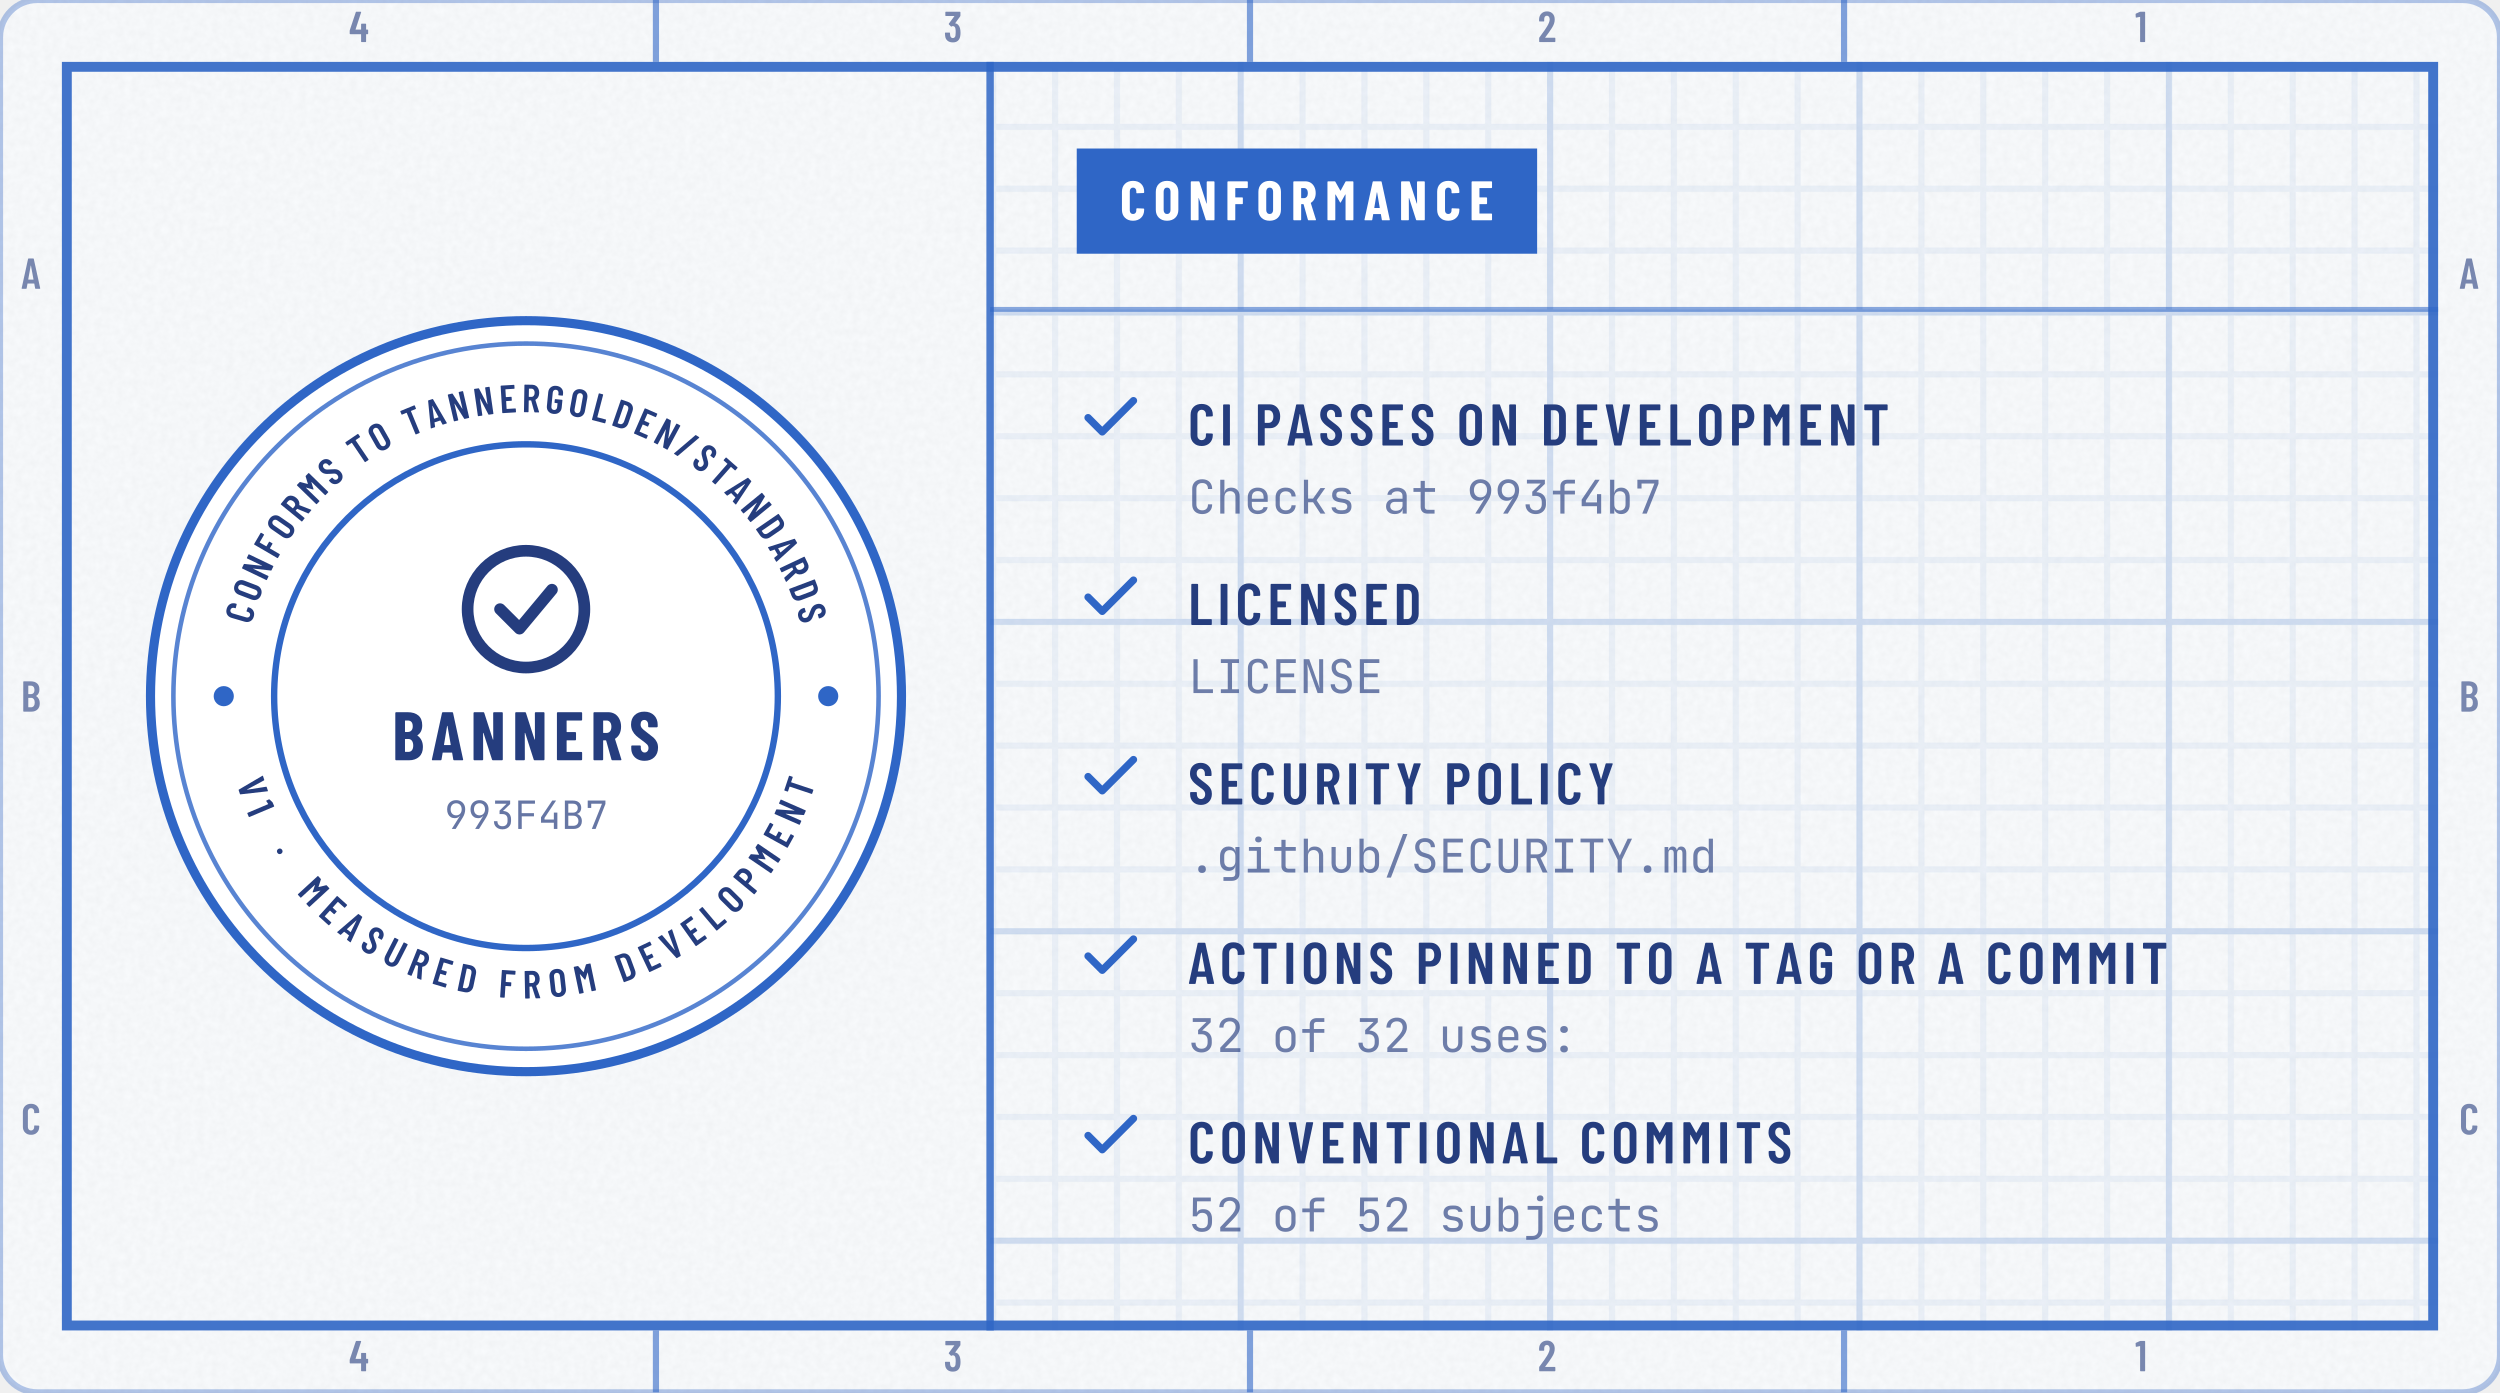
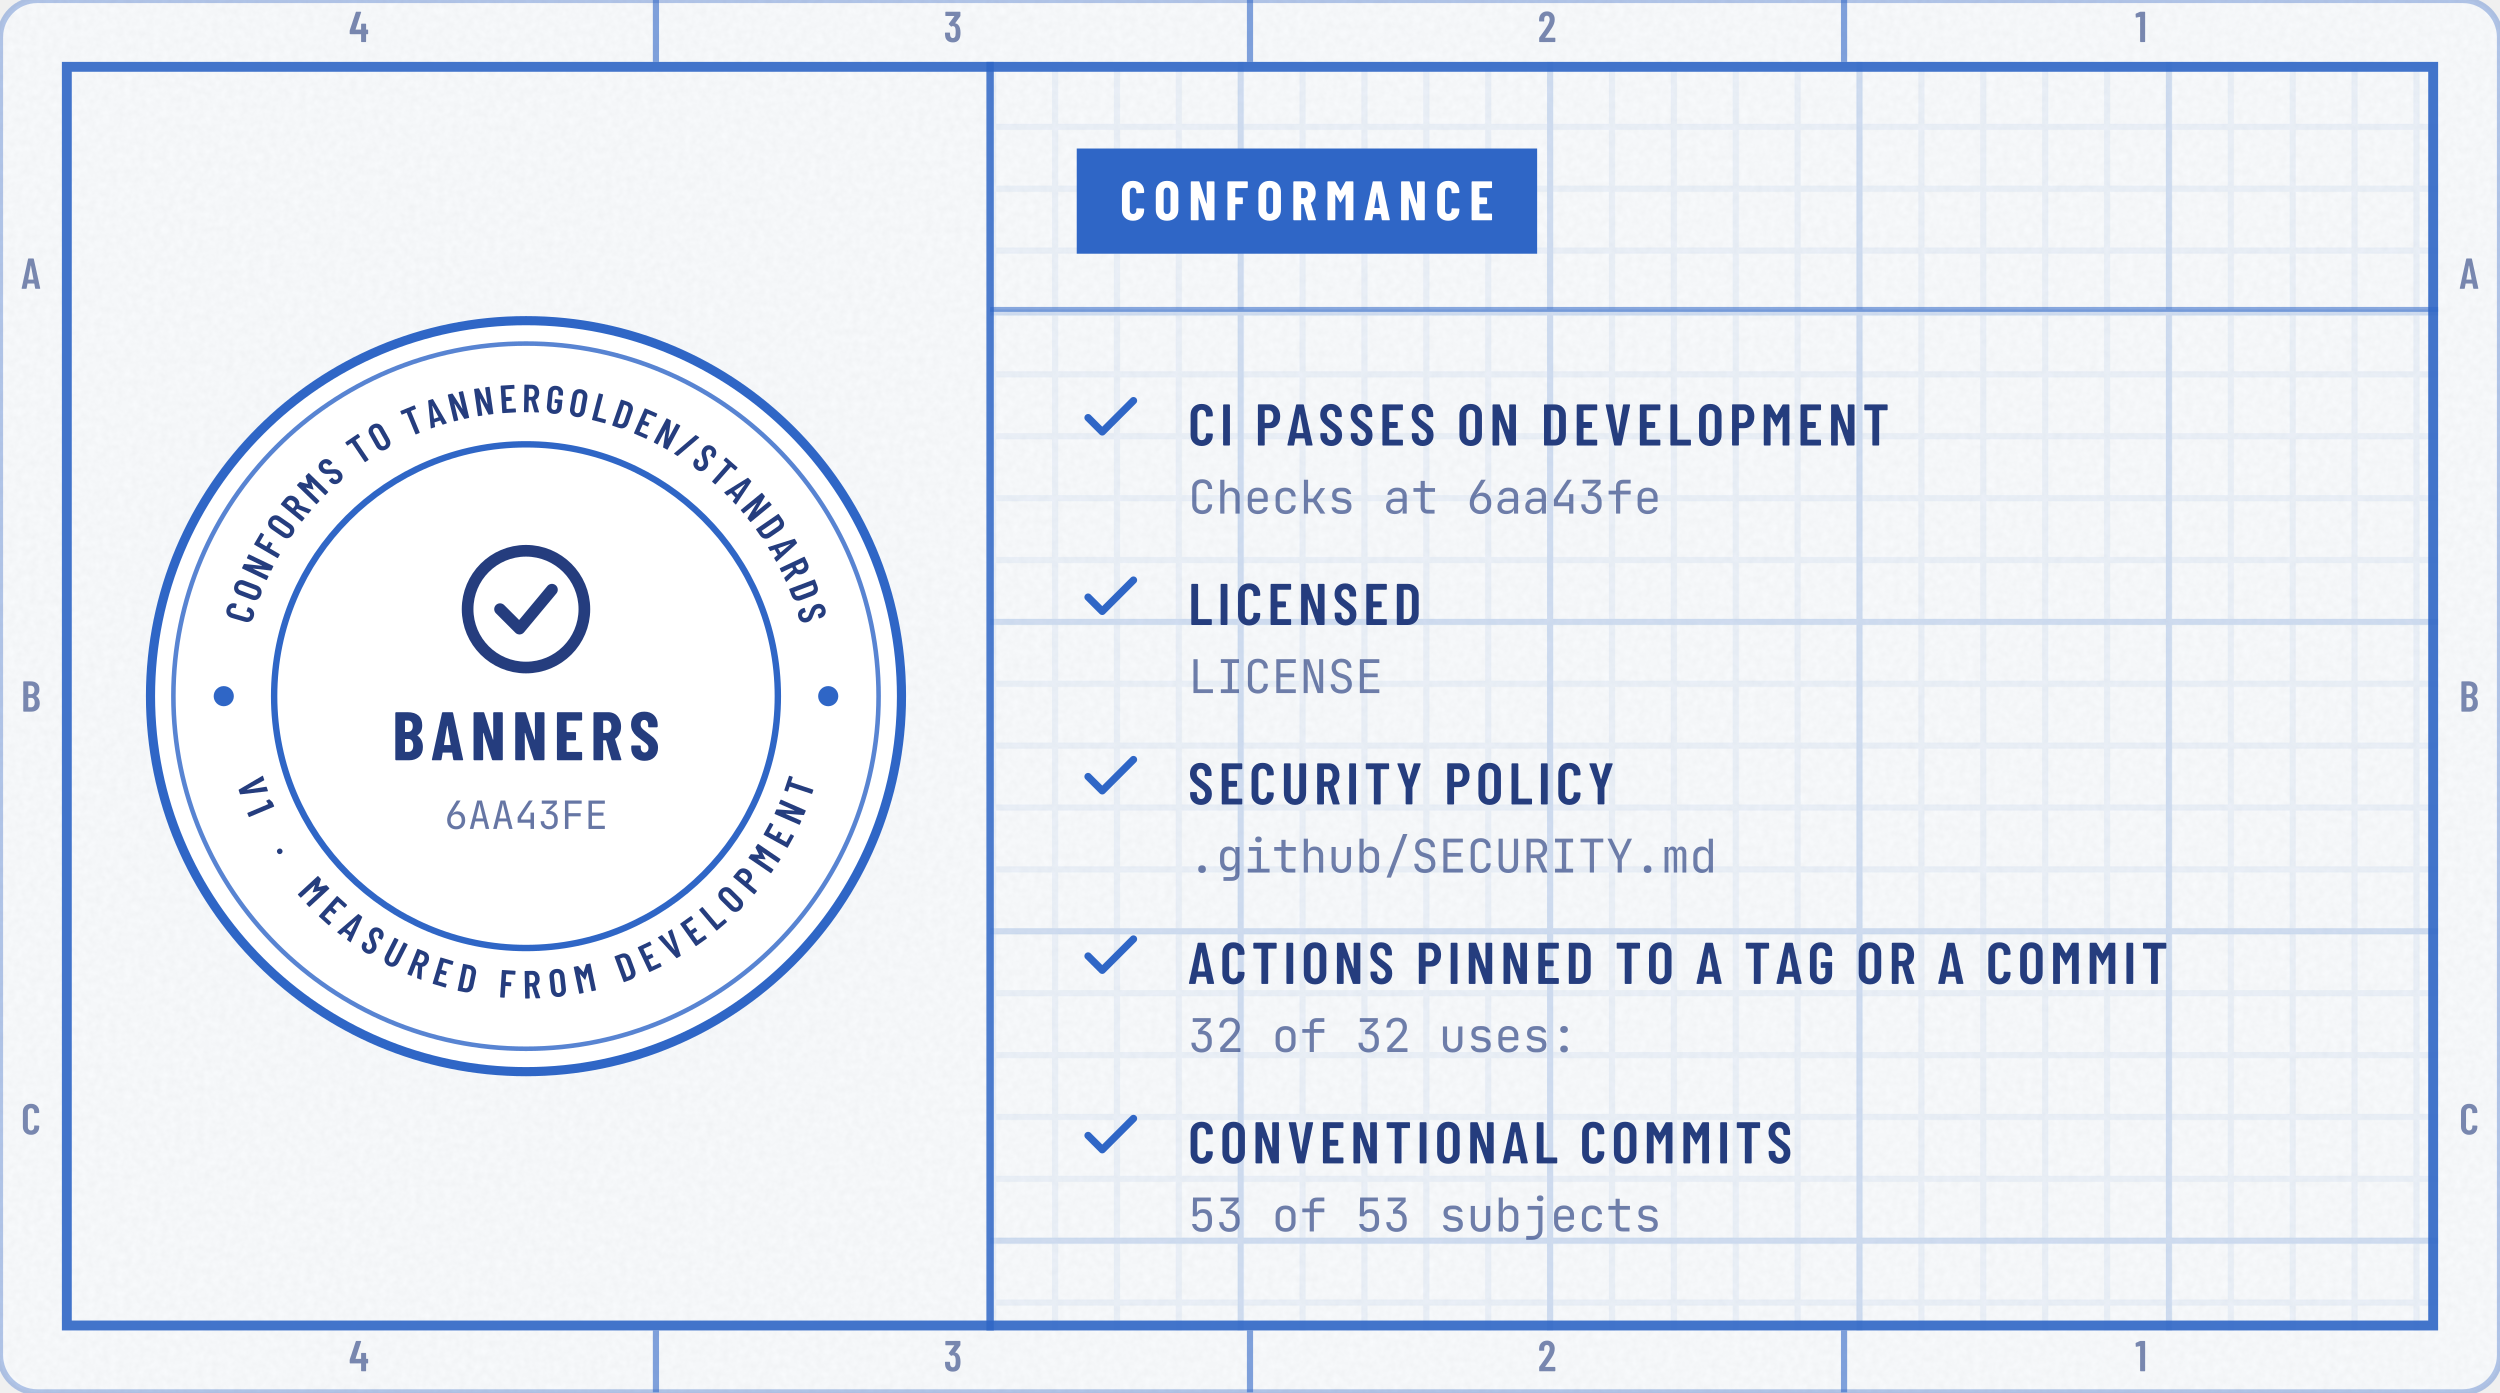
<svg xmlns="http://www.w3.org/2000/svg" width="404" height="225" viewBox="0 0 404 225" role="img" aria-labelledby="t d">
  <defs>
    <clipPath id="kc1">
      <rect x="0" y="0" width="404" height="225" rx="6" />
    </clipPath>
    <filter id="kn2" x="0" y="0" width="100%" height="100%">
      <feTurbulence type="fractalNoise" baseFrequency=".85" numOctaves="2" stitchTiles="stitch" />
      <feColorMatrix values="0 0 0 0 0 0 0 0 0 0 0 0 0 0 0 0 0 0 0.035 0" />
    </filter>
    <pattern id="kp3" width="10" height="10" patternUnits="userSpaceOnUse">
      <path d="M10 .5H.5V10" fill="none" stroke="#2F66C6" stroke-opacity="0.07" />
    </pattern>
    <pattern id="kp4" width="50" height="50" patternUnits="userSpaceOnUse">
      <path d="M50 .5H.5V50" fill="none" stroke="#2F66C6" stroke-opacity="0.14" />
    </pattern>
    <clipPath id="kc5">
      <path clip-rule="evenodd" d="M10 10h384v205h-384zM10 10h150v205h-150z" />
    </clipPath>
    <path id="m47" d="M21 14 226 690Q229 700 239 700H331Q337 700 340 696Q343 692 341 686L136 10Q133 0 123 0H31Q25 0 22 4Q19 8 21 14Z" />
    <path id="m49" d="M122 700H218Q223 700 226 696Q230 693 230 688V12Q230 7 226 4Q223 0 218 0H126Q121 0 118 4Q114 7 114 12V576Q114 578 112 580Q111 582 109 581L27 565H24Q13 565 13 576L10 643Q10 653 18 657L107 697Q114 700 122 700Z" />
    <path id="m50" d="M173 100H392Q397 100 400 96Q404 93 404 88V12Q404 7 400 4Q397 0 392 0H43Q38 0 34 4Q31 7 31 12V92Q31 101 36 107L75 160Q114 212 152 266Q189 320 215 363Q273 459 273 522Q273 562 256 585Q238 608 209 608Q180 608 163 586Q146 563 147 526V487Q147 482 144 478Q140 475 135 475H41Q36 475 32 478Q29 482 29 487V530Q33 610 84 659Q134 708 214 708Q293 708 342 656Q390 605 390 521Q390 471 373 422Q356 373 319 317Q294 277 260 229Q225 181 214 166Q184 126 170 106Q168 104 169 102Q170 100 173 100Z" />
    <path id="m51" d="M387 218Q387 169 380 134Q368 66 326 29Q283 -8 210 -8Q134 -8 86 32Q38 73 32 143Q30 165 28 207Q28 219 40 219H132Q144 219 144 207Q146 173 148 156Q153 125 169 108Q185 92 210 92Q234 92 250 108Q266 123 271 152Q276 182 276 230Q276 281 269 315Q263 341 248 355Q233 369 210 369Q195 369 183 360Q177 356 174 356Q172 356 166 360L119 408Q115 412 115 417Q115 421 118 425L243 595Q245 597 244 599Q242 601 239 601H49Q44 601 40 604Q37 608 37 613V688Q37 693 40 696Q44 700 49 700H373Q378 700 382 696Q385 693 385 688V609Q385 602 380 594L266 438Q262 432 268 431Q309 426 338 392Q368 358 378 307Q387 267 387 218Z" />
    <path id="m52" d="M443 275V194Q443 189 440 186Q436 182 431 182H401Q396 182 396 177V12Q396 7 392 4Q389 0 384 0H292Q287 0 284 4Q280 7 280 12V177Q280 182 275 182H29Q24 182 20 186Q17 189 17 194V259Q17 268 19 274L158 690Q161 700 171 700H271Q277 700 280 696Q283 693 281 686L153 293Q152 287 157 287H275Q280 287 280 292V412Q280 417 284 420Q287 424 292 424H384Q389 424 392 420Q396 417 396 412V292Q396 287 401 287H431Q436 287 440 284Q443 280 443 275Z" />
    <path id="m65" d="M325 11 306 116Q306 121 300 121H154Q148 121 148 116L129 11Q128 0 116 0H25Q11 0 14 13L162 689Q164 700 175 700H281Q292 700 294 689L442 13V9Q442 0 431 0H338Q326 0 325 11ZM171 212H282Q288 212 287 217L229 533Q228 536 226 536Q224 536 223 533L166 217Q165 212 171 212Z" />
    <path id="m66" d="M242 0H66Q61 0 58 4Q54 7 54 12V688Q54 693 58 696Q61 700 66 700H224Q319 700 373 652Q427 604 427 512Q427 409 354 365Q349 362 352 359Q391 334 413 292Q435 250 435 192Q435 100 382 50Q328 0 242 0ZM170 595V409Q170 404 175 404H226Q267 404 290 429Q313 454 313 500Q313 548 290 574Q267 600 226 600H175Q170 600 170 595ZM319 208Q319 260 296 290Q273 319 233 319H175Q170 319 170 314V106Q170 101 175 101H233Q273 101 296 129Q319 157 319 208Z" />
    <path id="m67" d="M42 180V521Q42 607 94 658Q145 708 230 708Q316 708 368 658Q420 607 420 521V509Q420 504 416 500Q413 496 408 496L315 492Q303 492 303 504V529Q303 564 283 586Q263 608 230 608Q198 608 178 586Q158 564 158 529V171Q158 136 178 114Q198 92 230 92Q263 92 283 114Q303 136 303 171V196Q303 201 306 204Q310 208 315 208L408 204Q413 204 416 200Q420 197 420 192V180Q420 95 368 44Q316 -8 230 -8Q145 -8 94 44Q42 95 42 180Z" />
    <path id="m68" d="M54 12V688Q54 693 58 696Q61 700 66 700H237Q323 700 374 648Q426 596 426 509V191Q426 104 374 52Q323 0 237 0H66Q61 0 58 4Q54 7 54 12ZM175 100 235 101Q268 101 288 128Q309 154 310 198V502Q310 547 290 574Q269 600 234 600H175Q170 600 170 595V105Q170 100 175 100Z" />
    <path id="m69" d="M391 600H175Q170 600 170 595V406Q170 401 175 401H303Q308 401 312 398Q315 394 315 389V312Q315 307 312 304Q308 300 303 300H175Q170 300 170 295V105Q170 100 175 100H391Q396 100 400 96Q403 93 403 88V12Q403 7 400 4Q396 0 391 0H66Q61 0 58 4Q54 7 54 12V688Q54 693 58 696Q61 700 66 700H391Q396 700 400 696Q403 693 403 688V612Q403 607 400 604Q396 600 391 600Z" />
    <path id="m70" d="M390 600H175Q170 600 170 595V406Q170 401 175 401H302Q307 401 310 398Q314 394 314 389V312Q314 307 310 304Q307 300 302 300H175Q170 300 170 295V12Q170 7 166 4Q163 0 158 0H66Q61 0 58 4Q54 7 54 12V688Q54 693 58 696Q61 700 66 700H390Q395 700 398 696Q402 693 402 688V612Q402 607 398 604Q395 600 390 600Z" />
    <path id="m71" d="M42 173V527Q42 609 94 658Q145 708 230 708Q315 708 368 658Q420 609 420 526V487Q420 482 416 478Q413 475 408 475H316Q311 475 308 478Q304 482 304 487V528Q304 564 284 586Q263 608 230 608Q197 608 177 586Q157 564 157 528V172Q157 136 177 114Q197 92 230 92Q263 92 284 114Q304 136 304 172V268Q304 273 299 273H238Q233 273 230 276Q226 280 226 285V358Q226 363 230 366Q233 370 238 370H408Q413 370 416 366Q420 363 420 358V173Q420 91 368 42Q315 -8 230 -8Q145 -8 94 42Q42 91 42 173Z" />
    <path id="m73" d="M54 12V688Q54 693 58 696Q61 700 66 700H158Q163 700 166 696Q170 693 170 688V12Q170 7 166 4Q163 0 158 0H66Q61 0 58 4Q54 7 54 12Z" />
    <path id="m76" d="M54 12V688Q54 693 58 696Q61 700 66 700H158Q163 700 166 696Q170 693 170 688V105Q170 100 175 100H391Q396 100 400 96Q403 93 403 88V12Q403 7 400 4Q396 0 391 0H66Q61 0 58 4Q54 7 54 12Z" />
    <path id="m77" d="M383 700H475Q480 700 484 696Q487 693 487 688V12Q487 7 484 4Q480 0 475 0H383Q378 0 374 4Q371 7 371 12V484Q371 488 369 488Q367 488 365 485L278 327Q273 319 269 319Q265 319 260 327L173 485Q171 488 169 488Q167 488 167 484V12Q167 7 164 4Q160 0 155 0H63Q58 0 54 4Q51 7 51 12V688Q51 693 54 696Q58 700 63 700H155Q165 700 170 692L267 521Q270 517 273 521L368 692Q373 700 383 700Z" />
    <path id="m78" d="M350 700H441Q446 700 450 696Q453 693 453 688V12Q453 7 450 4Q446 0 441 0H336Q326 0 323 10L174 434Q173 437 170 436Q168 436 168 433L169 12Q169 7 166 4Q162 0 157 0H66Q61 0 58 4Q54 7 54 12V688Q54 693 58 696Q61 700 66 700H169Q179 700 182 690L332 269Q333 266 336 266Q338 267 338 270V688Q338 693 342 696Q345 700 350 700Z" />
    <path id="m79" d="M42 182V518Q42 604 94 656Q147 708 233 708Q319 708 372 656Q425 604 425 518V182Q425 96 372 44Q319 -8 233 -8Q147 -8 94 44Q42 96 42 182ZM309 177V523Q309 561 288 584Q267 608 233 608Q199 608 178 584Q158 561 158 523V177Q158 139 178 116Q199 92 233 92Q267 92 288 116Q309 139 309 177Z" />
    <path id="m80" d="M432 495Q432 405 384 350Q337 295 259 295H174Q169 295 169 290V12Q169 7 166 4Q162 0 157 0H65Q60 0 56 4Q53 7 53 12V689Q53 694 56 698Q60 701 65 701H253Q306 701 346 675Q387 649 410 602Q432 555 432 495ZM316 492Q316 542 294 572Q271 601 234 601H174Q169 601 169 596V391Q169 386 174 386H234Q271 386 294 414Q316 443 316 492Z" />
    <path id="m82" d="M318 10 233 297Q231 301 228 301H175Q170 301 170 296V12Q170 7 166 4Q163 0 158 0H66Q61 0 58 4Q54 7 54 12V688Q54 693 58 696Q61 700 66 700H254Q307 700 348 674Q388 649 410 602Q433 556 433 496Q433 434 409 389Q385 344 342 321Q338 320 339 315L437 14Q438 12 438 9Q438 0 427 0H331Q321 0 318 10ZM170 595V396Q170 391 175 391H236Q272 391 294 419Q317 447 317 495Q317 543 294 572Q272 600 236 600H175Q170 600 170 595Z" />
    <path id="m83" d="M34 173V199Q34 204 38 208Q41 211 46 211H137Q142 211 146 208Q149 204 149 199V179Q149 140 168 116Q188 92 219 92Q250 92 270 114Q290 137 290 174Q290 200 279 219Q268 238 248 255Q228 272 184 304Q134 340 104 368Q73 396 52 436Q32 475 32 527Q32 610 82 659Q132 708 214 708Q297 708 348 656Q399 605 399 520V496Q399 491 396 488Q392 484 387 484H297Q292 484 288 488Q285 491 285 496V522Q285 561 266 584Q246 608 214 608Q184 608 165 586Q146 565 146 527Q146 491 166 466Q187 441 247 397Q308 352 339 324Q370 295 387 261Q404 227 404 180Q404 95 353 44Q302 -8 219 -8Q136 -8 85 42Q34 92 34 173Z" />
    <path id="m84" d="M425 688V612Q425 607 422 604Q418 600 413 600H286Q281 600 281 595V12Q281 7 278 4Q274 0 269 0H177Q172 0 168 4Q165 7 165 12V595Q165 600 160 600H40Q35 600 32 604Q28 607 28 612V688Q28 693 32 696Q35 700 40 700H413Q418 700 422 696Q425 693 425 688Z" />
    <path id="m85" d="M50 194V688Q50 693 54 696Q57 700 62 700H154Q159 700 162 696Q166 693 166 688V182Q166 142 186 117Q206 92 239 92Q272 92 292 117Q312 142 312 182V688Q312 693 316 696Q319 700 324 700H416Q421 700 424 696Q428 693 428 688V194Q428 103 376 48Q324 -8 239 -8Q153 -8 102 48Q50 103 50 194Z" />
    <path id="m86" d="M171 11 28 687 27 691Q27 700 38 700H139Q151 700 152 689L235 208Q236 205 238 205Q240 205 241 208L322 689Q323 700 335 700H433Q446 700 443 687L299 11Q297 0 286 0H184Q173 0 171 11Z" />
    <path id="m89" d="M170 13V286L169 292L30 686Q29 688 29 691Q29 700 40 700H136Q147 700 150 690L225 433Q226 430 228 430Q230 430 231 433L306 690Q309 700 320 700H416Q422 700 425 696Q428 693 426 686L287 292L286 286V13Q286 8 282 4Q279 1 274 1H182Q177 1 174 4Q170 8 170 13Z" />
    <path id="m183" d="M37 286Q37 317 57 337Q77 357 108 357Q139 357 158 337Q178 317 178 286Q178 255 158 235Q138 215 108 215Q77 215 57 235Q37 255 37 286Z" />
    <path id="j46" d="M300 -10Q262 -10 240 12Q217 34 217 71Q217 110 240 133Q262 156 300 156Q338 156 360 133Q383 110 383 71Q383 34 360 12Q338 -10 300 -10Z" />
    <path id="j47" d="M75 -110 430 830H525L170 -110Z" />
    <path id="j50" d="M92 0V92L315 329Q372 390 398 438Q424 485 424 529Q424 590 390 625Q357 660 299 660Q235 660 198 624Q162 588 162 525H72Q74 591 102 640Q131 688 182 714Q232 740 299 740Q365 740 414 714Q462 689 488 642Q514 595 514 530Q514 468 481 407Q448 346 373 268L193 82H526V0Z" />
    <path id="j51" d="M289 -10Q223 -10 174 16Q124 43 97 90Q70 137 70 200H160Q160 139 194 104Q229 70 290 70Q352 70 386 106Q420 142 420 200V252Q420 314 386 348Q352 382 290 382H215V472L396 648H100V730H487V640L303 462Q395 459 451 405Q510 348 510 252V200Q510 137 482 90Q455 43 405 16Q355 -10 289 -10Z" />
    <path id="j52" d="M410 0V160H80V301L369 730H467L170 282V242H410V420H500V0Z" />
    <path id="j53" d="M298 -10Q209 -10 152 36Q95 82 85 160H175Q180 117 212 94Q244 70 299 70Q362 70 394 104Q425 138 425 200V271Q425 333 394 367Q362 401 300 401Q261 401 232 380Q203 360 190 326H100L105 730H489V648H192L189 405H192Q200 434 227 453Q264 480 327 480Q416 481 466 426Q515 370 515 271V200Q515 103 458 46Q401 -10 298 -10Z" />
-     <path id="j55" d="M185 0 446 648H170V540H80V730H535V642L282 0Z" />
-     <path id="j57" d="M187 0 394 332 390 335Q371 307 338 292Q305 277 264 277Q205 277 160 305Q116 333 92 384Q68 436 68 505Q68 576 97 628Q126 681 178 710Q230 740 299 740Q369 740 422 710Q474 681 503 628Q532 576 532 505Q532 450 516 397Q501 344 470 295L287 0ZM300 350Q364 350 403 392Q442 435 442 505Q442 575 403 618Q364 660 300 660Q236 660 197 618Q158 575 158 505Q158 435 197 392Q236 350 300 350Z" />
+     <path id="j54" d="M301 -10Q231 -10 178 20Q126 49 97 102Q68 155 68 225Q68 280 84 333Q99 386 130 435L313 730H413L206 398L210 395Q229 423 262 438Q295 453 336 453Q396 453 440 425Q484 397 508 346Q532 295 532 225Q532 155 503 102Q474 49 422 20Q371 -10 301 -10ZM300 70Q364 70 403 112Q442 155 442 225Q442 295 403 338Q364 380 300 380Q236 380 197 338Q158 295 158 225Q158 155 197 112Q236 70 300 70Z" />
    <path id="j58" d="M300 410Q263 410 240 430Q217 451 217 485Q217 519 240 540Q263 560 300 560Q338 560 360 540Q383 519 383 485Q383 451 360 430Q338 410 300 410ZM300 -10Q263 -10 240 10Q217 31 217 65Q217 99 240 120Q263 140 300 140Q338 140 360 120Q383 99 383 65Q383 31 360 10Q338 -10 300 -10Z" />
-     <path id="j66" d="M93 0V730H300Q400 730 456 680Q513 630 513 541Q513 491 492 454Q471 417 433 397Q419 390 404 386Q423 380 441 371Q483 348 506 305Q530 262 530 203Q530 141 504 95Q478 49 430 24Q382 0 315 0ZM181 81H305Q368 81 404 114Q441 148 441 206Q441 266 404 304Q368 341 305 341H181ZM181 419H299Q357 419 390 450Q424 481 424 534Q424 587 391 618Q358 649 300 649H181Z" />
+     <path id="j65" d="M50 0 240 730H361L550 0H459L411 194H190L142 0ZM208 270H392L336 495Q320 559 311 602Q302 645 300 658Q298 645 289 602Q280 559 264 496Z" />
    <path id="j67" d="M304 -10Q238 -10 190 15Q141 40 114 88Q88 135 88 200V530Q88 596 114 643Q141 690 190 715Q238 740 304 740Q370 740 418 714Q466 689 492 642Q518 595 518 530H428Q428 592 396 626Q363 659 304 659Q245 659 212 626Q178 593 178 531V200Q178 138 212 104Q245 71 304 71Q363 71 396 104Q428 138 428 200H518Q518 136 492 88Q466 41 418 16Q370 -10 304 -10Z" />
    <path id="j69" d="M100 0V730H520V648H189V422H485V341H189V82H520V0Z" />
    <path id="j70" d="M95 0V731H525V649H183V406H499V324H185V0Z" />
    <path id="j73" d="M105 0V82H254V648H105V730H495V648H346V82H495V0Z" />
    <path id="j76" d="M115 0V730H205V82H535V0Z" />
    <path id="j78" d="M90 0V730H210L433 105Q431 130 428 166Q426 203 424 244Q423 284 423 320V730H510V0H390L168 625Q170 601 172 564Q174 528 176 488Q177 447 177 410V0Z" />
    <path id="j82" d="M92 0V730H318Q383 730 432 704Q481 677 508 630Q535 583 535 520Q535 446 496 393Q458 340 392 320L545 0H439L299 310H182V0ZM182 391H318Q374 391 408 426Q442 462 442 520Q442 579 408 614Q374 649 318 649H182Z" />
    <path id="j83" d="M304 -10Q232 -10 180 14Q129 38 101 83Q73 128 72 190H162Q162 135 200 103Q237 71 304 71Q367 71 402 102Q438 133 438 188Q438 232 414 265Q391 298 347 311L248 342Q173 365 132 419Q92 473 92 546Q92 605 118 648Q145 692 193 716Q241 741 306 741Q402 741 460 688Q518 634 519 545H429Q429 599 396 630Q364 660 305 660Q247 660 214 632Q182 604 182 554Q182 509 206 476Q230 443 275 429L375 397Q448 374 488 319Q528 264 528 190Q528 130 500 85Q472 40 422 15Q371 -10 304 -10Z" />
    <path id="j84" d="M255 0V649H55V731H545V649H345V0Z" />
    <path id="j85" d="M300 -10Q198 -10 144 46Q90 103 90 200V730H180V200Q180 140 210 105Q239 70 300 70Q360 70 390 105Q420 140 420 200V730H510V200Q510 102 456 46Q403 -10 300 -10Z" />
    <path id="j89" d="M255 0V273L35 730H128L273 430Q285 405 292 388Q299 370 301 362Q303 370 310 388Q318 405 330 430L472 730H565L345 273V0Z" />
    <path id="j97" d="M252 -10Q165 -10 115 34Q65 79 65 155Q65 232 115 276Q165 320 250 320H420V375Q420 426 390 454Q359 481 303 481Q254 481 221 460Q188 440 183 405H93Q102 476 160 518Q218 560 305 560Q400 560 455 511Q510 462 510 378V0H422V105H421Q416 56 376 25Q329 -10 252 -10ZM274 61Q338 61 379 93Q420 125 420 175V253H252Q207 253 181 228Q155 203 155 160Q155 114 186 88Q218 61 274 61Z" />
    <path id="j98" d="M332 -10Q264 -10 223 27Q189 57 183 105H182V0H92V730H182V570L180 445H183Q189 492 224 523Q265 560 332 560Q415 560 465 505Q515 450 515 355V194Q515 100 465 45Q415 -10 332 -10ZM302 68Q359 68 392 102Q425 136 425 200V350Q425 414 392 448Q359 482 302 482Q247 482 214 447Q182 412 182 350V200Q182 138 214 103Q247 68 302 68Z" />
    <path id="j99" d="M304 -10Q238 -10 188 15Q139 40 112 88Q85 135 85 200V350Q85 416 112 463Q139 510 188 535Q238 560 304 560Q399 560 457 509Q515 458 518 370H428Q425 423 392 452Q360 480 304 480Q245 480 210 446Q175 413 175 351V200Q175 138 210 104Q245 70 304 70Q360 70 392 99Q425 128 428 180H518Q515 92 457 41Q399 -10 304 -10Z" />
    <path id="j100" d="M268 -10Q186 -10 136 45Q85 100 85 194V355Q85 450 135 505Q185 560 268 560Q336 560 377 523Q411 492 417 445H420L418 570V730H508V0H418V105H417Q411 57 377 27Q336 -10 268 -10ZM298 68Q354 68 386 103Q418 138 418 200V350Q418 412 386 447Q354 482 298 482Q241 482 208 448Q175 414 175 350V200Q175 136 208 102Q241 68 298 68Z" />
    <path id="j101" d="M300 -10Q235 -10 186 16Q138 42 112 90Q85 137 85 200V350Q85 414 112 461Q138 508 186 534Q235 560 300 560Q365 560 414 534Q462 508 488 461Q515 414 515 350V253H173V200Q173 135 206 100Q239 66 300 66Q352 66 384 84Q416 103 423 140H513Q504 71 446 30Q387 -10 300 -10ZM427 321V350Q427 415 394 450Q362 485 300 485Q239 485 206 450Q173 415 173 350V321Z" />
    <path id="j102" d="M220 0V413H60V495H220V590Q220 655 261 692Q302 730 374 730H535V648H374Q343 648 326 634Q310 619 310 590V495H535V413H310V0Z" />
    <path id="j103" d="M161 -180V-98H336Q378 -98 398 -79Q417 -60 417 -20V50L419 150H417Q413 101 378 70Q338 35 271 35Q186 35 137 90Q88 146 88 240V356Q88 450 137 505Q186 560 271 560Q338 560 378 525Q413 494 417 445H418V550H507V-20Q507 -94 462 -137Q416 -180 335 -180ZM298 113Q354 113 386 148Q418 183 418 245V350Q418 412 386 447Q354 482 298 482Q241 482 210 448Q178 414 178 350V245Q178 181 210 147Q241 113 298 113Z" />
    <path id="j104" d="M92 0V730H182V445H183Q189 495 221 525Q260 560 329 560Q412 560 461 509Q510 458 510 370V0H420V360Q420 419 388 452Q357 484 303 484Q247 484 214 449Q182 414 182 350V0Z" />
    <path id="j105" d="M85 0V82H280V468H110V550H370V82H555V0ZM315 649Q282 649 263 666Q244 683 244 712Q244 742 263 760Q282 777 315 777Q348 777 367 760Q386 742 386 712Q386 683 367 666Q348 649 315 649Z" />
    <path id="j106" d="M85 -180V-97H214Q276 -97 310 -64Q345 -30 345 31V468H115V550H435V31Q435 -66 375 -123Q315 -180 214 -180ZM385 649Q352 649 333 666Q314 683 314 712Q314 742 333 760Q352 777 385 777Q418 777 437 760Q456 742 456 712Q456 683 437 666Q418 649 385 649Z" />
    <path id="j107" d="M95 0V730H185V323H291L451 550H554L369 288L557 0H452L292 245H185V0Z" />
    <path id="j109" d="M66 0V550H145V484H151Q156 513 174 533Q198 560 240 560Q286 560 311 526Q324 509 330 484H334Q339 513 358 533Q383 560 425 560Q477 560 506 521Q534 482 534 418V0H451V419Q451 453 436 472Q422 491 394 491Q367 491 352 472Q336 454 336 420V0H264V419Q264 454 248 472Q233 491 205 491Q177 491 163 472Q149 454 149 420V0Z" />
    <path id="j111" d="M300 -8Q234 -8 186 17Q138 42 112 90Q85 137 85 202V348Q85 414 112 461Q138 508 186 533Q234 558 300 558Q366 558 414 533Q462 508 488 461Q515 414 515 349V202Q515 137 488 90Q462 42 414 17Q366 -8 300 -8ZM300 72Q359 72 392 105Q425 138 425 202V348Q425 412 392 445Q359 478 300 478Q242 478 208 445Q175 412 175 348V202Q175 138 208 105Q242 72 300 72Z" />
    <path id="j115" d="M283 -8Q227 -8 186 10Q144 27 120 59Q95 91 90 135H180Q186 106 212 89Q239 72 283 72H325Q378 72 404 94Q430 115 430 151Q430 186 406 206Q383 227 337 234L263 246Q182 260 142 296Q103 333 103 403Q103 477 150 518Q197 558 291 558H329Q408 558 456 521Q504 484 514 421H424Q418 447 394 462Q370 478 329 478H291Q240 478 216 459Q193 440 193 402Q193 368 213 352Q233 336 276 329L350 317Q439 303 480 265Q520 227 520 155Q520 79 472 36Q423 -8 325 -8Z" />
    <path id="j116" d="M360 0Q289 0 250 38Q210 76 210 145V468H55V550H210V705H300V550H520V468H300V145Q300 82 360 82H510V0Z" />
    <path id="j117" d="M299 -10Q204 -10 147 46Q90 103 90 200V550H180V200Q180 138 212 104Q244 69 299 69Q355 69 388 104Q420 138 420 200V550H510V200Q510 103 452 46Q394 -10 299 -10Z" />
    <path id="n65" d="M325 11 309 107Q309 112 303 112H176Q170 112 170 107L154 11Q153 0 141 0H24Q11 0 14 13L161 689Q163 700 174 700H309Q320 700 322 689L468 13L469 9Q469 0 458 0H338Q326 0 325 11ZM194 221H284Q289 221 288 226L241 499Q240 502 238 502Q236 502 235 499L190 226Q190 221 194 221Z" />
    <path id="n66" d="M245 0H56Q51 0 48 4Q44 7 44 12V688Q44 693 48 696Q51 700 56 700H223Q323 700 380 652Q436 604 436 509Q436 410 368 365Q364 362 367 359Q446 303 446 193Q446 100 390 50Q334 0 245 0ZM185 574V417Q185 412 190 412H226Q260 412 279 434Q298 455 298 494Q298 535 280 557Q261 579 226 579H190Q185 579 185 574ZM305 214Q305 258 286 284Q267 310 235 310H190Q185 310 185 305V127Q185 122 190 122H234Q267 122 286 146Q305 170 305 214Z" />
    <path id="n67" d="M34 189V513Q34 602 88 655Q143 708 233 708Q324 708 378 655Q433 602 433 513V502Q433 497 430 494Q426 490 421 490L304 485Q292 485 292 496V522Q292 551 276 569Q260 587 233 587Q207 587 191 569Q175 551 175 522V177Q175 148 191 130Q207 113 233 113Q260 113 276 130Q292 148 292 177V204Q292 209 296 212Q299 216 304 216L421 211Q426 211 430 208Q433 204 433 199V189Q433 99 378 46Q323 -8 233 -8Q143 -8 88 46Q34 99 34 189Z" />
    <path id="n69" d="M399 579H190Q185 579 185 574V416Q185 411 190 411H310Q315 411 318 408Q322 404 322 399V302Q322 297 318 294Q315 290 310 290H190Q185 290 185 285V126Q185 121 190 121H399Q404 121 408 118Q411 114 411 109V12Q411 7 408 4Q404 0 399 0H56Q51 0 48 4Q44 7 44 12V688Q44 693 48 696Q51 700 56 700H399Q404 700 408 696Q411 693 411 688V591Q411 586 408 582Q404 579 399 579Z" />
    <path id="n70" d="M398 579H190Q185 579 185 574V416Q185 411 190 411H309Q314 411 318 408Q321 404 321 399V302Q321 297 318 294Q314 290 309 290H190Q185 290 185 285V12Q185 7 182 4Q178 0 173 0H56Q51 0 48 4Q44 7 44 12V688Q44 693 48 696Q51 700 56 700H398Q403 700 406 696Q410 693 410 688V591Q410 586 406 582Q403 579 398 579Z" />
    <path id="n77" d="M379 700H495Q500 700 504 696Q507 693 507 688V12Q507 7 504 4Q500 0 495 0H378Q373 0 370 4Q366 7 366 12V461Q366 465 364 465Q362 465 360 462L282 324Q277 316 274 316Q271 316 266 324L188 462Q186 465 184 465Q182 465 182 461V12Q182 7 178 4Q175 0 170 0H53Q48 0 44 4Q41 7 41 12V688Q41 693 44 696Q48 700 53 700H168Q178 700 183 692L272 533Q275 529 278 533L364 692Q368 700 379 700Z" />
    <path id="n78" d="M342 700H458Q463 700 466 696Q470 693 470 688V12Q470 7 466 4Q463 0 458 0H326Q316 0 313 10L189 397Q188 400 186 400Q183 399 183 396L184 12Q184 7 180 4Q177 0 172 0H56Q51 0 48 4Q44 7 44 12V688Q44 693 48 696Q51 700 56 700H187Q197 700 200 690L325 303Q326 300 328 300Q331 301 331 304L330 688Q330 693 334 696Q337 700 342 700Z" />
    <path id="n79" d="M34 190V510Q34 600 89 654Q144 708 236 708Q328 708 384 654Q439 600 439 510V190Q439 100 384 46Q328 -8 236 -8Q144 -8 89 46Q34 100 34 190ZM298 184V516Q298 548 281 568Q264 587 236 587Q208 587 192 568Q175 548 175 516V184Q175 152 192 132Q208 113 236 113Q264 113 281 132Q298 152 298 184Z" />
    <path id="n82" d="M306 10 229 286Q227 290 224 290H190Q185 290 185 285V12Q185 7 182 4Q178 0 173 0H56Q51 0 48 4Q44 7 44 12V688Q44 693 48 696Q51 700 56 700H258Q313 700 356 674Q399 647 422 599Q446 551 446 489Q446 430 424 385Q401 340 361 315Q359 314 358 312Q357 311 358 309L450 14L451 10Q451 0 440 0H320Q309 0 306 10ZM185 574V403Q185 398 190 398H235Q266 398 286 422Q305 447 305 488Q305 530 286 554Q266 579 235 579H190Q185 579 185 574Z" />
    <path id="n83" d="M30 175V204Q30 209 34 212Q37 216 42 216H157Q162 216 166 212Q169 209 169 204V182Q169 151 185 132Q201 113 225 113Q249 113 265 131Q281 149 281 178Q281 208 261 230Q241 251 183 293Q133 329 102 357Q71 385 49 426Q27 467 27 521Q27 606 80 657Q133 708 220 708Q308 708 362 655Q415 602 415 516V492Q415 487 412 484Q408 480 403 480H288Q283 480 280 484Q276 487 276 492V519Q276 550 260 568Q245 587 220 587Q196 587 181 570Q166 552 166 521Q166 491 185 468Q204 445 260 404Q322 358 354 330Q385 301 402 266Q420 232 420 184Q420 96 366 44Q312 -8 224 -8Q166 -8 122 15Q78 38 54 80Q30 121 30 175Z" />
  </defs>
  <rect y="0" width="404" height="225" rx="6" fill="#FFFFFF" stroke="#2F66C6" stroke-opacity=".35" />
  <rect y="0" width="404" height="225" rx="6" fill="#2F66C6" fill-opacity=".03" />
  <rect y="0" width="404" height="225" clip-path="url(#kc1)" filter="url(#kn2)" />
  <g clip-path="url(#kc5)">
    <rect y="0" width="404" height="225" fill="url(#kp3)" />
    <rect y="0" width="404" height="225" fill="url(#kp4)" />
  </g>
  <rect x="10.8" y="10.8" width="382.4" height="203.4" fill="none" stroke="#2F66C6" stroke-opacity="0.9" stroke-width="1.6" />
  <path d="M106 0V10M106 215V225M202 0V10M202 215V225M298 0V10M298 215V225" stroke="#2F66C6" stroke-opacity="0.6" />
  <g transform="scale(0.007 -0.007)" fill="#253D7E" fill-opacity="0.6">
    <use href="#m52" x="8056" y="-971" />
    <use href="#m52" x="8056" y="-31657" />
    <use href="#m51" x="21787" y="-971" />
    <use href="#m51" x="21787" y="-31657" />
    <use href="#m50" x="35502" y="-971" />
    <use href="#m50" x="35502" y="-31657" />
    <use href="#m49" x="49292" y="-971" />
    <use href="#m49" x="49292" y="-31657" />
    <use href="#m65" x="486" y="-6667" />
    <use href="#m65" x="56772" y="-6667" />
    <use href="#m66" x="483" y="-16429" />
    <use href="#m66" x="56769" y="-16429" />
    <use href="#m67" x="486" y="-26190" />
    <use href="#m67" x="56772" y="-26190" />
  </g>
  <path d="M160 10V215" stroke="#2F66C6" stroke-opacity="0.85" stroke-width="1.2" />
  <g transform="translate(85 112.5) scale(0.74) translate(-85 -112.5)">
    <circle cx="85" cy="112.5" r="82" fill="#FFFFFF" stroke="#2F66C6" stroke-width="2" />
    <circle cx="85" cy="112.5" r="77" fill="none" stroke="#2F66C6" stroke-opacity="0.8" />
    <circle cx="85" cy="112.5" r="55" fill="none" stroke="#2F66C6" stroke-width="1.4" />
    <g fill="#253D7E">
      <use href="#m67" transform="translate(85 112.5) rotate(-73.72) translate(-1.97 -62) scale(0.0086 -0.0086)" />
      <use href="#m79" transform="translate(85 112.5) rotate(-69.12) translate(-2.01 -62) scale(0.0086 -0.0086)" />
      <use href="#m78" transform="translate(85 112.5) rotate(-64.33) translate(-2.18 -62) scale(0.0086 -0.0086)" />
      <use href="#m70" transform="translate(85 112.5) rotate(-59.74) translate(-1.78 -62) scale(0.0086 -0.0086)" />
      <use href="#m79" transform="translate(85 112.5) rotate(-55.31) translate(-2.01 -62) scale(0.0086 -0.0086)" />
      <use href="#m82" transform="translate(85 112.5) rotate(-50.7) translate(-1.98 -62) scale(0.0086 -0.0086)" />
      <use href="#m77" transform="translate(85 112.5) rotate(-45.8) translate(-2.31 -62) scale(0.0086 -0.0086)" />
      <use href="#m83" transform="translate(85 112.5) rotate(-41.02) translate(-1.87 -62) scale(0.0086 -0.0086)" />
      <use href="#m84" transform="translate(85 112.5) rotate(-34.06) translate(-1.94 -62) scale(0.0086 -0.0086)" />
      <use href="#m79" transform="translate(85 112.5) rotate(-29.48) translate(-2.01 -62) scale(0.0086 -0.0086)" />
      <use href="#m84" transform="translate(85 112.5) rotate(-22.39) translate(-1.94 -62) scale(0.0086 -0.0086)" />
      <use href="#m65" transform="translate(85 112.5) rotate(-17.86) translate(-1.96 -62) scale(0.0086 -0.0086)" />
      <use href="#m78" transform="translate(85 112.5) rotate(-13.11) translate(-2.18 -62) scale(0.0086 -0.0086)" />
      <use href="#m78" transform="translate(85 112.5) rotate(-8.16) translate(-2.18 -62) scale(0.0086 -0.0086)" />
      <use href="#m69" transform="translate(85 112.5) rotate(-3.49) translate(-1.87 -62) scale(0.0086 -0.0086)" />
      <use href="#m82" transform="translate(85 112.5) rotate(0.99) translate(-1.98 -62) scale(0.0086 -0.0086)" />
      <use href="#m71" transform="translate(85 112.5) rotate(5.59) translate(-1.99 -62) scale(0.0086 -0.0086)" />
      <use href="#m79" transform="translate(85 112.5) rotate(10.2) translate(-2.01 -62) scale(0.0086 -0.0086)" />
      <use href="#m76" transform="translate(85 112.5) rotate(14.63) translate(-1.78 -62) scale(0.0086 -0.0086)" />
      <use href="#m68" transform="translate(85 112.5) rotate(19.08) translate(-2.03 -62) scale(0.0086 -0.0086)" />
      <use href="#m69" transform="translate(85 112.5) rotate(23.61) translate(-1.87 -62) scale(0.0086 -0.0086)" />
      <use href="#m78" transform="translate(85 112.5) rotate(28.28) translate(-2.18 -62) scale(0.0086 -0.0086)" />
      <use href="#m47" transform="translate(85 112.5) rotate(32.75) translate(-1.66 -62) scale(0.0086 -0.0086)" />
      <use href="#m83" transform="translate(85 112.5) rotate(36.93) translate(-1.87 -62) scale(0.0086 -0.0086)" />
      <use href="#m84" transform="translate(85 112.5) rotate(41.38) translate(-1.94 -62) scale(0.0086 -0.0086)" />
      <use href="#m65" transform="translate(85 112.5) rotate(45.91) translate(-1.96 -62) scale(0.0086 -0.0086)" />
      <use href="#m78" transform="translate(85 112.5) rotate(50.66) translate(-2.18 -62) scale(0.0086 -0.0086)" />
      <use href="#m68" transform="translate(85 112.5) rotate(55.47) translate(-2.03 -62) scale(0.0086 -0.0086)" />
      <use href="#m65" transform="translate(85 112.5) rotate(60.09) translate(-1.96 -62) scale(0.0086 -0.0086)" />
      <use href="#m82" transform="translate(85 112.5) rotate(64.65) translate(-1.98 -62) scale(0.0086 -0.0086)" />
      <use href="#m68" transform="translate(85 112.5) rotate(69.28) translate(-2.03 -62) scale(0.0086 -0.0086)" />
      <use href="#m83" transform="translate(85 112.5) rotate(73.81) translate(-1.87 -62) scale(0.0086 -0.0086)" />
    </g>
    <g fill="#253D7E">
      <use href="#m86" transform="translate(85 112.5) rotate(71.49) translate(-2.03 66.02) scale(0.0086 -0.0086)" />
      <use href="#m49" transform="translate(85 112.5) rotate(67.09) translate(-1.18 66.02) scale(0.0086 -0.0086)" />
      <use href="#m183" transform="translate(85 112.5) rotate(57.79) translate(-0.92 66.02) scale(0.0086 -0.0086)" />
      <use href="#m77" transform="translate(85 112.5) rotate(47.4) translate(-2.31 66.02) scale(0.0086 -0.0086)" />
      <use href="#m69" transform="translate(85 112.5) rotate(42.07) translate(-1.87 66.02) scale(0.0086 -0.0086)" />
      <use href="#m65" transform="translate(85 112.5) rotate(37.07) translate(-1.96 66.02) scale(0.0086 -0.0086)" />
      <use href="#m83" transform="translate(85 112.5) rotate(32.08) translate(-1.87 66.02) scale(0.0086 -0.0086)" />
      <use href="#m85" transform="translate(85 112.5) rotate(27) translate(-2.06 66.02) scale(0.0086 -0.0086)" />
      <use href="#m82" transform="translate(85 112.5) rotate(21.81) translate(-1.98 66.02) scale(0.0086 -0.0086)" />
      <use href="#m69" transform="translate(85 112.5) rotate(16.79) translate(-1.87 66.02) scale(0.0086 -0.0086)" />
      <use href="#m68" transform="translate(85 112.5) rotate(11.73) translate(-2.03 66.02) scale(0.0086 -0.0086)" />
      <use href="#m70" transform="translate(85 112.5) rotate(3.77) translate(-1.78 66.02) scale(0.0086 -0.0086)" />
      <use href="#m82" transform="translate(85 112.5) rotate(-1.16) translate(-1.98 66.02) scale(0.0086 -0.0086)" />
      <use href="#m79" transform="translate(85 112.5) rotate(-6.31) translate(-2.01 66.02) scale(0.0086 -0.0086)" />
      <use href="#m77" transform="translate(85 112.5) rotate(-11.77) translate(-2.31 66.02) scale(0.0086 -0.0086)" />
      <use href="#m68" transform="translate(85 112.5) rotate(-20.24) translate(-2.03 66.02) scale(0.0086 -0.0086)" />
      <use href="#m69" transform="translate(85 112.5) rotate(-25.3) translate(-1.87 66.02) scale(0.0086 -0.0086)" />
      <use href="#m86" transform="translate(85 112.5) rotate(-30.36) translate(-2.03 66.02) scale(0.0086 -0.0086)" />
      <use href="#m69" transform="translate(85 112.5) rotate(-35.41) translate(-1.87 66.02) scale(0.0086 -0.0086)" />
      <use href="#m76" transform="translate(85 112.5) rotate(-40.24) translate(-1.78 66.02) scale(0.0086 -0.0086)" />
      <use href="#m79" transform="translate(85 112.5) rotate(-45.2) translate(-2.01 66.02) scale(0.0086 -0.0086)" />
      <use href="#m80" transform="translate(85 112.5) rotate(-50.33) translate(-1.97 66.02) scale(0.0086 -0.0086)" />
      <use href="#m77" transform="translate(85 112.5) rotate(-55.75) translate(-2.31 66.02) scale(0.0086 -0.0086)" />
      <use href="#m69" transform="translate(85 112.5) rotate(-61.09) translate(-1.87 66.02) scale(0.0086 -0.0086)" />
      <use href="#m78" transform="translate(85 112.5) rotate(-66.29) translate(-2.18 66.02) scale(0.0086 -0.0086)" />
      <use href="#m84" transform="translate(85 112.5) rotate(-71.56) translate(-1.94 66.02) scale(0.0086 -0.0086)" />
    </g>
    <circle cx="19" cy="112.5" r="2.2" fill="#2F66C6" />
    <circle cx="151" cy="112.5" r="2.2" fill="#2F66C6" />
    <g transform="translate(68 76.5) scale(1.4167)" fill="none" stroke="#253D7E" stroke-width="1.8" stroke-linecap="round" stroke-linejoin="round">
      <circle cx="12" cy="12" r="9" />
      <path d="M8 12l3 3 5-6" />
    </g>
    <g transform="translate(55.8 126.5) scale(0.015 -0.015)" fill="#253D7E">
      <use href="#n66" x="0" />
      <use href="#n65" x="563" />
      <use href="#n78" x="1139" />
      <use href="#n78" x="1746" />
      <use href="#n69" x="2353" />
      <use href="#n82" x="2885" />
      <use href="#n83" x="3449" />
    </g>
    <g transform="translate(67.2 141.5) scale(0.0085 -0.0085)" fill="#253D7E" fill-opacity="0.7">
-       <use href="#j57" x="0" />
-       <use href="#j57" x="600" />
-       <use href="#j51" x="1200" />
-       <use href="#j70" x="1800" />
-       <use href="#j52" x="2400" />
-       <use href="#j66" x="3000" />
-       <use href="#j55" x="3600" />
+       <use href="#j54" x="0" />
+       <use href="#j65" x="600" />
+       <use href="#j65" x="1200" />
+       <use href="#j52" x="1800" />
+       <use href="#j51" x="2400" />
+       <use href="#j70" x="3000" />
+       <use href="#j69" x="3600" />
    </g>
  </g>
  <rect x="174" y="24" width="74.4" height="17" fill="#2F66C6" />
  <g transform="translate(181 35.6) scale(0.009 -0.009)" fill="#FFFFFF">
    <use href="#n67" x="0" />
    <use href="#n79" x="608" />
    <use href="#n78" x="1226" />
    <use href="#n70" x="1884" />
    <use href="#n79" x="2450" />
    <use href="#n82" x="3067" />
    <use href="#n77" x="3683" />
    <use href="#n65" x="4375" />
    <use href="#n78" x="5002" />
    <use href="#n67" x="5660" />
    <use href="#n69" x="6268" />
  </g>
  <path d="M160 50H394" fill="none" stroke="#2F66C6" stroke-opacity="0.55" stroke-width=".8" />
  <g transform="translate(174 62) scale(0.4583)" fill="none" stroke="#2F66C6" stroke-width="2.6" stroke-linecap="round" stroke-linejoin="round">
    <path d="M20 6L9 17l-5-5" />
  </g>
  <g transform="translate(192 72) scale(0.0095 -0.0095)" fill="#253D7E">
    <use href="#m67" x="0" />
    <use href="#m73" x="541" />
    <use href="#m80" x="1134" />
    <use href="#m65" x="1675" />
    <use href="#m83" x="2215" />
    <use href="#m83" x="2733" />
    <use href="#m69" x="3251" />
    <use href="#m83" x="3771" />
    <use href="#m79" x="4573" />
    <use href="#m78" x="5124" />
    <use href="#m68" x="6000" />
    <use href="#m69" x="6556" />
    <use href="#m86" x="7075" />
    <use href="#m69" x="7630" />
    <use href="#m76" x="8150" />
    <use href="#m79" x="8649" />
    <use href="#m80" x="9200" />
    <use href="#m77" x="9741" />
    <use href="#m69" x="10363" />
    <use href="#m78" x="10883" />
    <use href="#m84" x="11474" />
  </g>
  <g transform="translate(192 83) scale(0.0075 -0.0075)" fill="#253D7E" fill-opacity="0.65">
    <use href="#j67" x="0" />
    <use href="#j104" x="600" />
    <use href="#j101" x="1200" />
    <use href="#j99" x="1800" />
    <use href="#j107" x="2400" />
    <use href="#j115" x="3000" />
    <use href="#j97" x="4200" />
    <use href="#j116" x="4800" />
-     <use href="#j57" x="6000" />
-     <use href="#j57" x="6600" />
-     <use href="#j51" x="7200" />
-     <use href="#j102" x="7800" />
-     <use href="#j52" x="8400" />
-     <use href="#j98" x="9000" />
-     <use href="#j55" x="9600" />
+     <use href="#j54" x="6000" />
+     <use href="#j97" x="6600" />
+     <use href="#j97" x="7200" />
+     <use href="#j52" x="7800" />
+     <use href="#j51" x="8400" />
+     <use href="#j102" x="9000" />
+     <use href="#j101" x="9600" />
  </g>
  <g transform="translate(174 91) scale(0.4583)" fill="none" stroke="#2F66C6" stroke-width="2.6" stroke-linecap="round" stroke-linejoin="round">
    <path d="M20 6L9 17l-5-5" />
  </g>
  <g transform="translate(192 101) scale(0.0095 -0.0095)" fill="#253D7E">
    <use href="#m76" x="0" />
    <use href="#m73" x="499" />
    <use href="#m67" x="807" />
    <use href="#m69" x="1349" />
    <use href="#m78" x="1868" />
    <use href="#m83" x="2459" />
    <use href="#m69" x="2977" />
    <use href="#m68" x="3496" />
  </g>
  <g transform="translate(192 112) scale(0.0075 -0.0075)" fill="#253D7E" fill-opacity="0.65">
    <use href="#j76" x="0" />
    <use href="#j73" x="600" />
    <use href="#j67" x="1200" />
    <use href="#j69" x="1800" />
    <use href="#j78" x="2400" />
    <use href="#j83" x="3000" />
    <use href="#j69" x="3600" />
  </g>
  <g transform="translate(174 120) scale(0.4583)" fill="none" stroke="#2F66C6" stroke-width="2.6" stroke-linecap="round" stroke-linejoin="round">
    <path d="M20 6L9 17l-5-5" />
  </g>
  <g transform="translate(192 130) scale(0.0095 -0.0095)" fill="#253D7E">
    <use href="#m83" x="0" />
    <use href="#m69" x="518" />
    <use href="#m67" x="1037" />
    <use href="#m85" x="1579" />
    <use href="#m82" x="2141" />
    <use href="#m73" x="2686" />
    <use href="#m84" x="2994" />
    <use href="#m89" x="3530" />
    <use href="#m80" x="4355" />
    <use href="#m79" x="4896" />
    <use href="#m76" x="5447" />
    <use href="#m73" x="5947" />
    <use href="#m67" x="6255" />
    <use href="#m89" x="6796" />
  </g>
  <g transform="translate(192 141) scale(0.0075 -0.0075)" fill="#253D7E" fill-opacity="0.65">
    <use href="#j46" x="0" />
    <use href="#j103" x="600" />
    <use href="#j105" x="1200" />
    <use href="#j116" x="1800" />
    <use href="#j104" x="2400" />
    <use href="#j117" x="3000" />
    <use href="#j98" x="3600" />
    <use href="#j47" x="4200" />
    <use href="#j83" x="4800" />
    <use href="#j69" x="5400" />
    <use href="#j67" x="6000" />
    <use href="#j85" x="6600" />
    <use href="#j82" x="7200" />
    <use href="#j73" x="7800" />
    <use href="#j84" x="8400" />
    <use href="#j89" x="9000" />
    <use href="#j46" x="9600" />
    <use href="#j109" x="10200" />
    <use href="#j100" x="10800" />
  </g>
  <g transform="translate(174 149) scale(0.4583)" fill="none" stroke="#2F66C6" stroke-width="2.6" stroke-linecap="round" stroke-linejoin="round">
    <path d="M20 6L9 17l-5-5" />
  </g>
  <g transform="translate(192 159) scale(0.0095 -0.0095)" fill="#253D7E">
    <use href="#m65" x="0" />
    <use href="#m67" x="540" />
    <use href="#m84" x="1081" />
    <use href="#m73" x="1618" />
    <use href="#m79" x="1926" />
    <use href="#m78" x="2477" />
    <use href="#m83" x="3068" />
    <use href="#m80" x="3871" />
    <use href="#m73" x="4412" />
    <use href="#m78" x="4720" />
    <use href="#m78" x="5311" />
    <use href="#m69" x="5903" />
    <use href="#m68" x="6422" />
    <use href="#m84" x="7262" />
    <use href="#m79" x="7798" />
    <use href="#m65" x="8634" />
    <use href="#m84" x="9458" />
    <use href="#m65" x="9994" />
    <use href="#m71" x="10535" />
    <use href="#m79" x="11365" />
    <use href="#m82" x="11916" />
    <use href="#m65" x="12746" />
    <use href="#m67" x="13570" />
    <use href="#m79" x="14111" />
    <use href="#m77" x="14663" />
    <use href="#m77" x="15285" />
    <use href="#m73" x="15907" />
    <use href="#m84" x="16215" />
  </g>
  <g transform="translate(192 170) scale(0.0075 -0.0075)" fill="#253D7E" fill-opacity="0.65">
    <use href="#j51" x="0" />
    <use href="#j50" x="600" />
    <use href="#j111" x="1800" />
    <use href="#j102" x="2400" />
    <use href="#j51" x="3600" />
    <use href="#j50" x="4200" />
    <use href="#j117" x="5400" />
    <use href="#j115" x="6000" />
    <use href="#j101" x="6600" />
    <use href="#j115" x="7200" />
    <use href="#j58" x="7800" />
  </g>
  <g transform="translate(174 178) scale(0.4583)" fill="none" stroke="#2F66C6" stroke-width="2.6" stroke-linecap="round" stroke-linejoin="round">
    <path d="M20 6L9 17l-5-5" />
  </g>
  <g transform="translate(192 188) scale(0.0095 -0.0095)" fill="#253D7E">
    <use href="#m67" x="0" />
    <use href="#m79" x="541" />
    <use href="#m78" x="1092" />
    <use href="#m86" x="1684" />
    <use href="#m69" x="2239" />
    <use href="#m78" x="2758" />
    <use href="#m84" x="3349" />
    <use href="#m73" x="3885" />
    <use href="#m79" x="4194" />
    <use href="#m78" x="4745" />
    <use href="#m65" x="5336" />
    <use href="#m76" x="5876" />
    <use href="#m67" x="6660" />
    <use href="#m79" x="7201" />
    <use href="#m77" x="7752" />
    <use href="#m77" x="8374" />
    <use href="#m73" x="8997" />
    <use href="#m84" x="9305" />
    <use href="#m83" x="9841" />
  </g>
  <g transform="translate(192 199) scale(0.0075 -0.0075)" fill="#253D7E" fill-opacity="0.65">
    <use href="#j53" x="0" />
-     <use href="#j50" x="600" />
+     <use href="#j51" x="600" />
    <use href="#j111" x="1800" />
    <use href="#j102" x="2400" />
    <use href="#j53" x="3600" />
-     <use href="#j50" x="4200" />
+     <use href="#j51" x="4200" />
    <use href="#j115" x="5400" />
    <use href="#j117" x="6000" />
    <use href="#j98" x="6600" />
    <use href="#j106" x="7200" />
    <use href="#j101" x="7800" />
    <use href="#j99" x="8400" />
    <use href="#j116" x="9000" />
    <use href="#j115" x="9600" />
  </g>
</svg>
